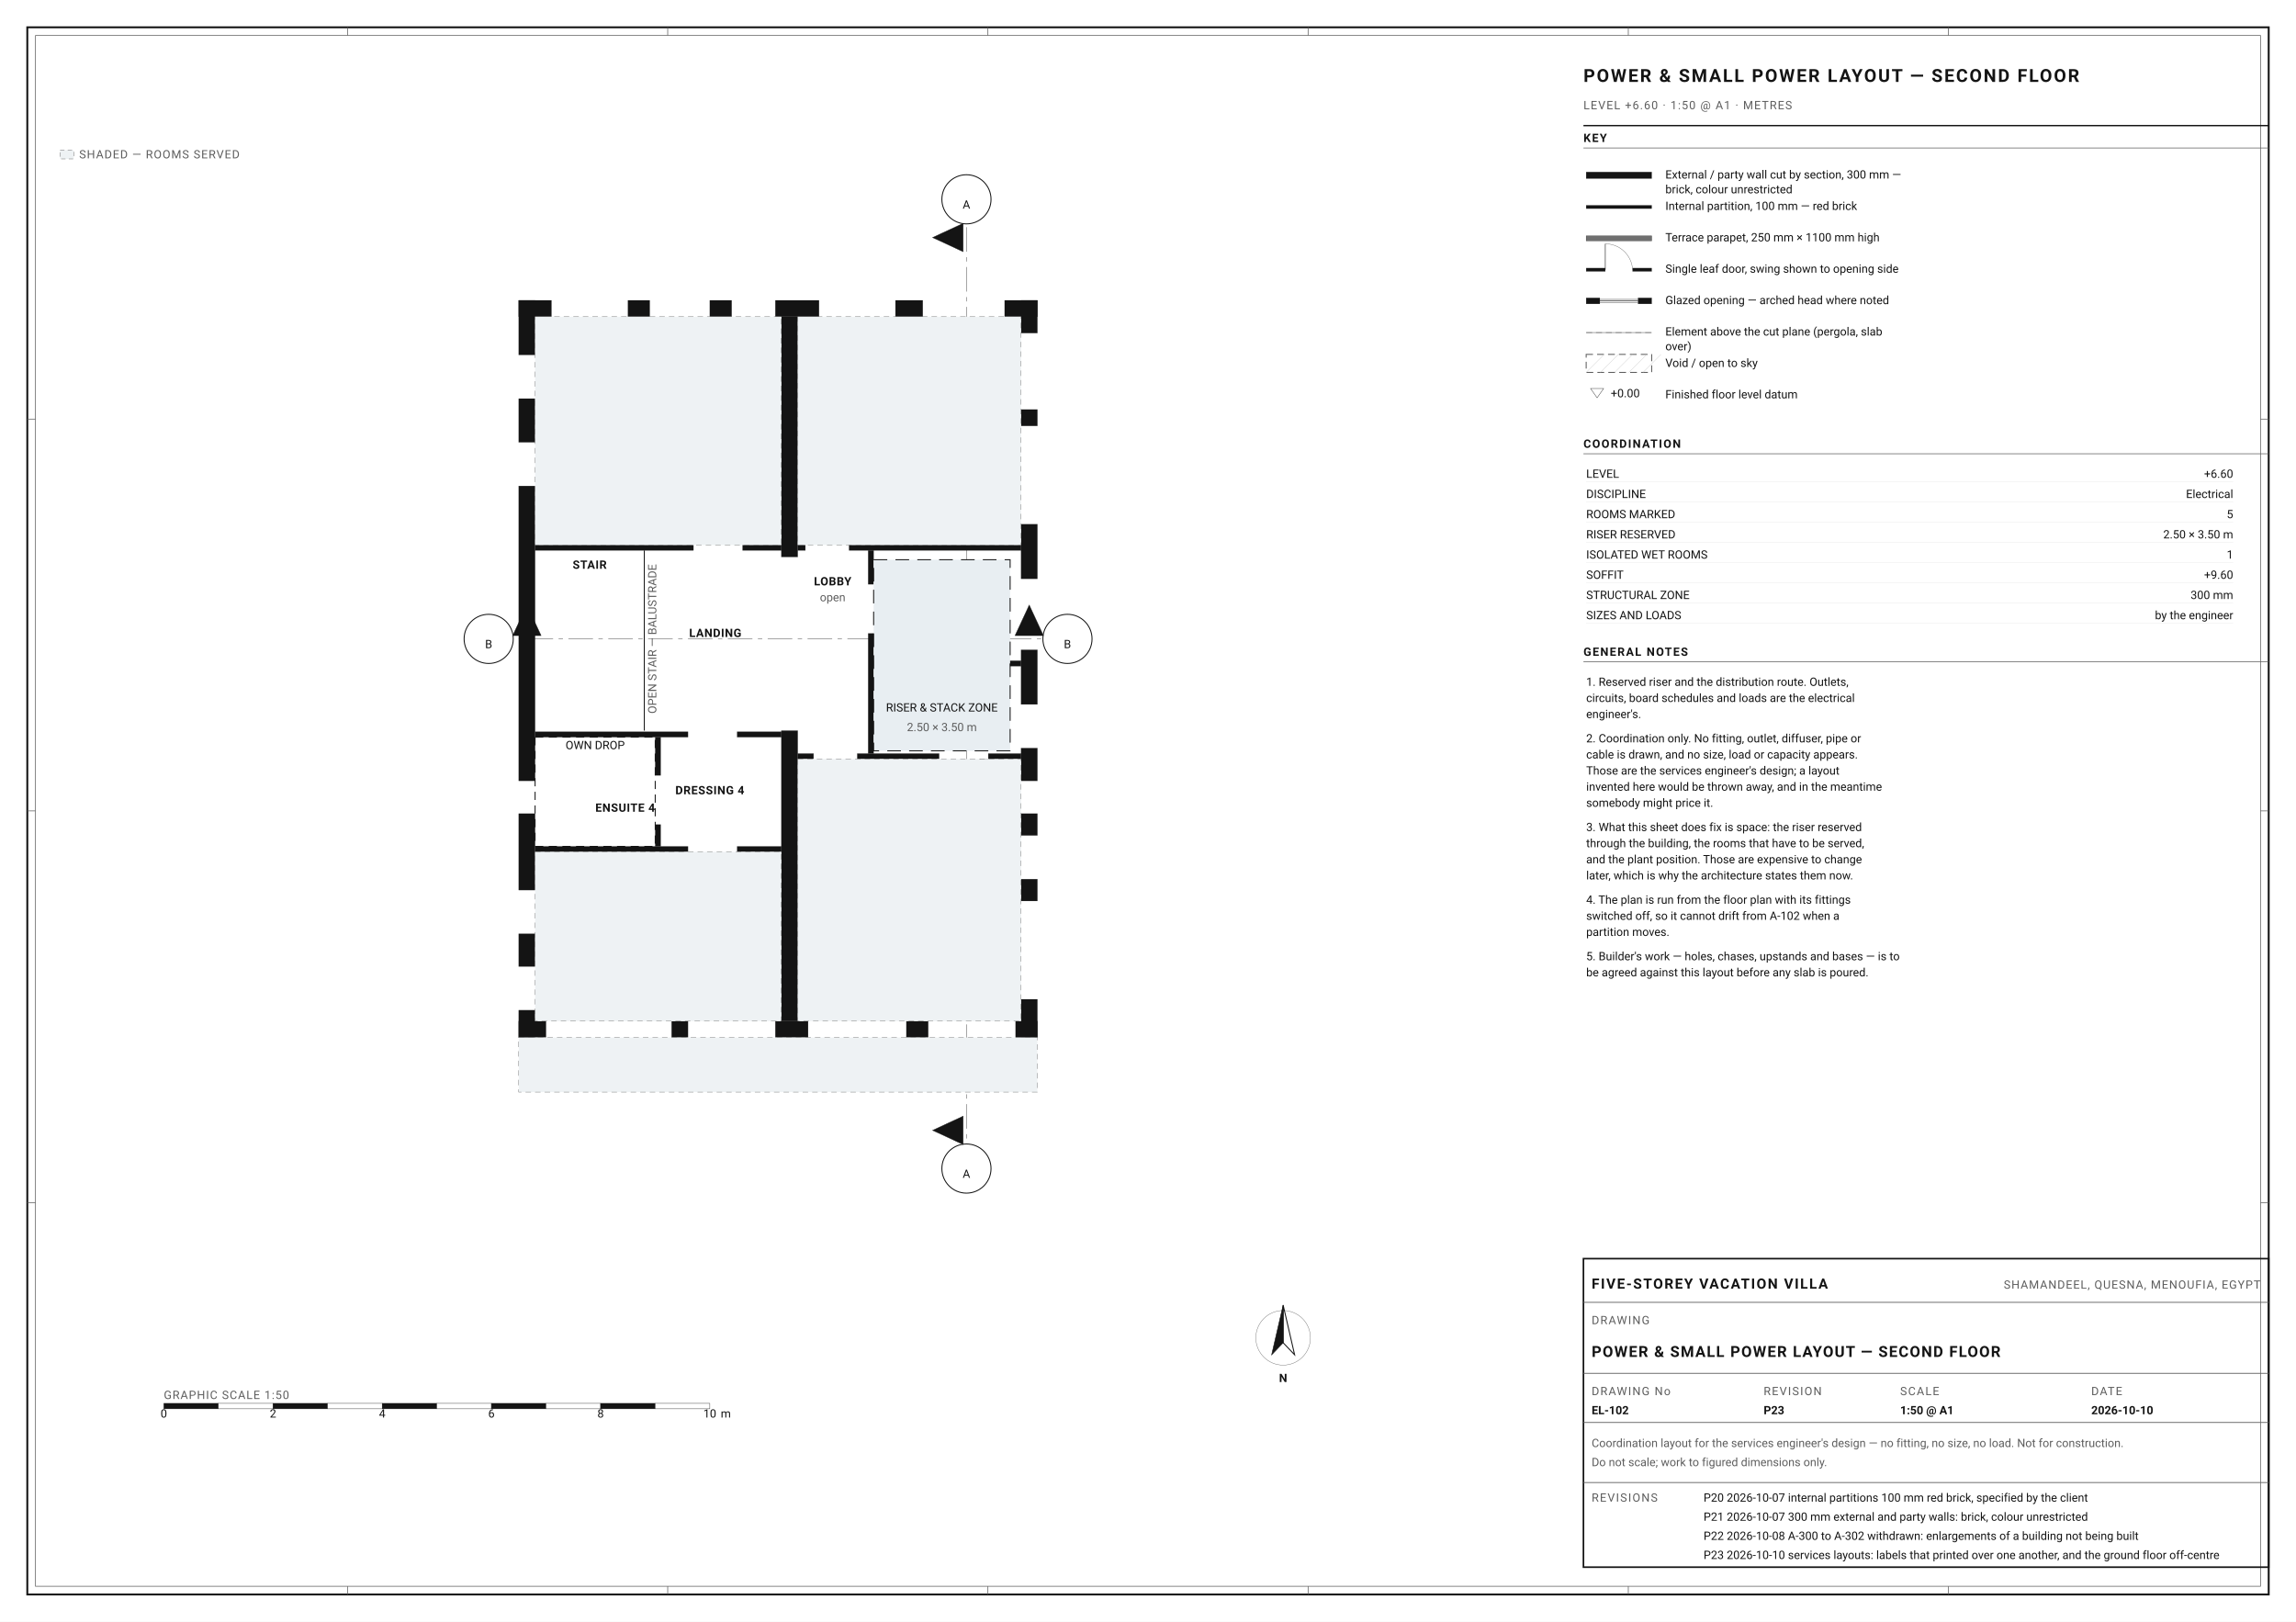
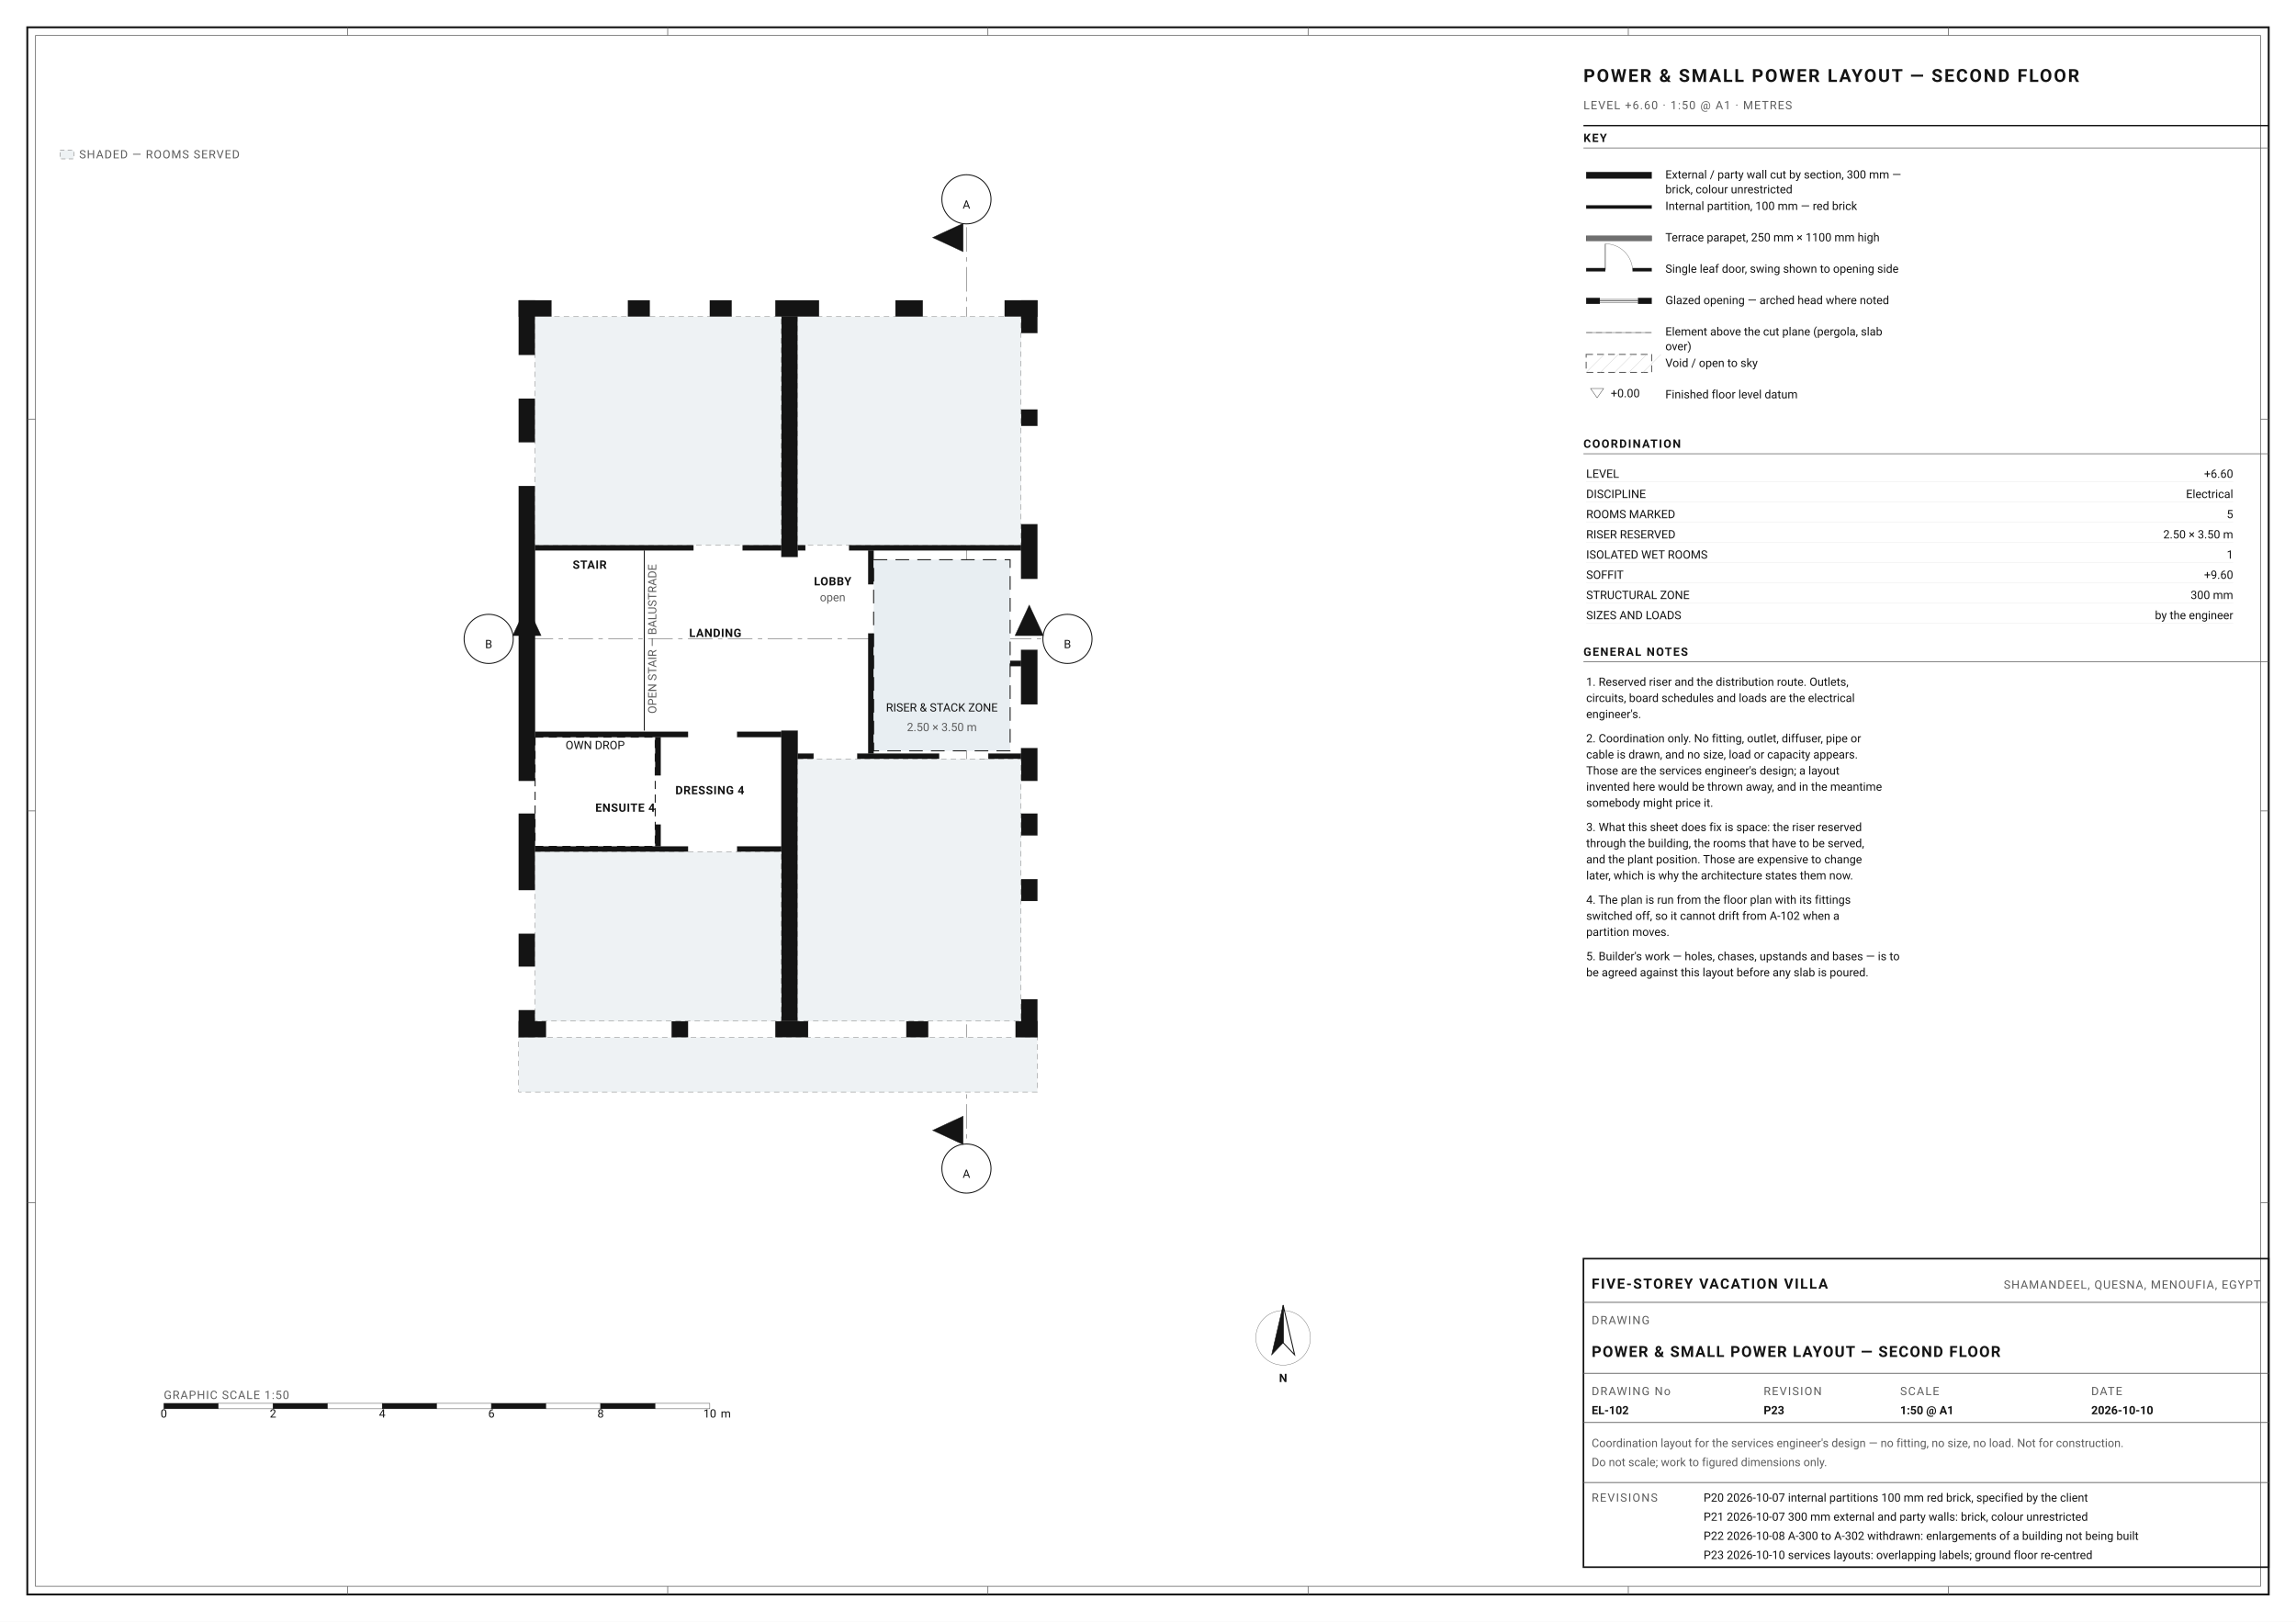
<svg xmlns="http://www.w3.org/2000/svg" width="841.0mm" height="594.0mm" viewBox="0 0 841.0 594.0">
  <rect width="841.0" height="594.0" fill="#ffffff" />
  <rect x="10.000" y="10.000" width="821.000" height="574.000" fill="none" stroke="#141414" stroke-width="0.7" />
  <rect x="13.000" y="13.000" width="815.000" height="568.000" fill="none" stroke="#5d5d5d" stroke-width="0.25" />
  <line x1="127.286" y1="10.000" x2="127.286" y2="13.000" stroke="#5d5d5d" stroke-width="0.25" stroke-linecap="butt" />
  <line x1="127.286" y1="581.000" x2="127.286" y2="584.000" stroke="#5d5d5d" stroke-width="0.25" stroke-linecap="butt" />
  <line x1="244.571" y1="10.000" x2="244.571" y2="13.000" stroke="#5d5d5d" stroke-width="0.25" stroke-linecap="butt" />
  <line x1="244.571" y1="581.000" x2="244.571" y2="584.000" stroke="#5d5d5d" stroke-width="0.25" stroke-linecap="butt" />
  <line x1="361.857" y1="10.000" x2="361.857" y2="13.000" stroke="#5d5d5d" stroke-width="0.25" stroke-linecap="butt" />
  <line x1="361.857" y1="581.000" x2="361.857" y2="584.000" stroke="#5d5d5d" stroke-width="0.25" stroke-linecap="butt" />
  <line x1="479.143" y1="10.000" x2="479.143" y2="13.000" stroke="#5d5d5d" stroke-width="0.25" stroke-linecap="butt" />
  <line x1="479.143" y1="581.000" x2="479.143" y2="584.000" stroke="#5d5d5d" stroke-width="0.25" stroke-linecap="butt" />
  <line x1="596.429" y1="10.000" x2="596.429" y2="13.000" stroke="#5d5d5d" stroke-width="0.25" stroke-linecap="butt" />
  <line x1="596.429" y1="581.000" x2="596.429" y2="584.000" stroke="#5d5d5d" stroke-width="0.25" stroke-linecap="butt" />
  <line x1="713.714" y1="10.000" x2="713.714" y2="13.000" stroke="#5d5d5d" stroke-width="0.25" stroke-linecap="butt" />
  <line x1="713.714" y1="581.000" x2="713.714" y2="584.000" stroke="#5d5d5d" stroke-width="0.25" stroke-linecap="butt" />
  <line x1="10.000" y1="153.500" x2="13.000" y2="153.500" stroke="#5d5d5d" stroke-width="0.25" stroke-linecap="butt" />
  <line x1="828.000" y1="153.500" x2="831.000" y2="153.500" stroke="#5d5d5d" stroke-width="0.25" stroke-linecap="butt" />
  <line x1="10.000" y1="297.000" x2="13.000" y2="297.000" stroke="#5d5d5d" stroke-width="0.25" stroke-linecap="butt" />
  <line x1="828.000" y1="297.000" x2="831.000" y2="297.000" stroke="#5d5d5d" stroke-width="0.25" stroke-linecap="butt" />
  <line x1="10.000" y1="440.500" x2="13.000" y2="440.500" stroke="#5d5d5d" stroke-width="0.25" stroke-linecap="butt" />
  <line x1="828.000" y1="440.500" x2="831.000" y2="440.500" stroke="#5d5d5d" stroke-width="0.25" stroke-linecap="butt" />
  <rect x="190.000" y="374.000" width="10.000" height="6.000" fill="#141414" stroke="#141414" stroke-width="0.05" />
  <rect x="246.000" y="374.000" width="6.000" height="6.000" fill="#141414" stroke="#141414" stroke-width="0.05" />
  <rect x="284.000" y="374.000" width="12.000" height="6.000" fill="#141414" stroke="#141414" stroke-width="0.05" />
  <rect x="332.000" y="374.000" width="8.000" height="6.000" fill="#141414" stroke="#141414" stroke-width="0.05" />
  <rect x="372.000" y="374.000" width="8.000" height="6.000" fill="#141414" stroke="#141414" stroke-width="0.05" />
  <rect x="190.000" y="370.000" width="6.000" height="10.000" fill="#141414" stroke="#141414" stroke-width="0.05" />
  <rect x="190.000" y="342.000" width="6.000" height="12.000" fill="#141414" stroke="#141414" stroke-width="0.05" />
  <rect x="190.000" y="298.000" width="6.000" height="28.000" fill="#141414" stroke="#141414" stroke-width="0.05" />
  <rect x="190.000" y="178.000" width="6.000" height="108.000" fill="#141414" stroke="#141414" stroke-width="0.05" />
  <rect x="190.000" y="146.000" width="6.000" height="16.000" fill="#141414" stroke="#141414" stroke-width="0.05" />
  <rect x="190.000" y="110.000" width="6.000" height="20.000" fill="#141414" stroke="#141414" stroke-width="0.05" />
  <rect x="190.000" y="110.000" width="12.000" height="6.000" fill="#141414" stroke="#141414" stroke-width="0.05" />
  <rect x="230.000" y="110.000" width="8.000" height="6.000" fill="#141414" stroke="#141414" stroke-width="0.05" />
  <rect x="260.000" y="110.000" width="8.000" height="6.000" fill="#141414" stroke="#141414" stroke-width="0.05" />
  <rect x="284.000" y="110.000" width="16.000" height="6.000" fill="#141414" stroke="#141414" stroke-width="0.05" />
  <rect x="328.000" y="110.000" width="10.000" height="6.000" fill="#141414" stroke="#141414" stroke-width="0.05" />
  <rect x="368.000" y="110.000" width="12.000" height="6.000" fill="#141414" stroke="#141414" stroke-width="0.05" />
  <rect x="374.000" y="366.000" width="6.000" height="14.000" fill="#141414" stroke="#141414" stroke-width="0.05" />
  <rect x="374.000" y="322.000" width="6.000" height="8.000" fill="#141414" stroke="#141414" stroke-width="0.05" />
  <rect x="374.000" y="298.000" width="6.000" height="8.000" fill="#141414" stroke="#141414" stroke-width="0.05" />
  <rect x="374.000" y="274.000" width="6.000" height="12.000" fill="#141414" stroke="#141414" stroke-width="0.05" />
  <rect x="374.000" y="238.000" width="6.000" height="20.000" fill="#141414" stroke="#141414" stroke-width="0.05" />
  <rect x="374.000" y="192.000" width="6.000" height="20.000" fill="#141414" stroke="#141414" stroke-width="0.05" />
  <rect x="374.000" y="150.000" width="6.000" height="6.000" fill="#141414" stroke="#141414" stroke-width="0.05" />
  <rect x="374.000" y="110.000" width="6.000" height="12.000" fill="#141414" stroke="#141414" stroke-width="0.05" />
  <rect x="286.200" y="267.600" width="6.000" height="106.400" fill="#141414" stroke="#141414" stroke-width="0.05" />
  <rect x="286.200" y="116.000" width="6.000" height="88.000" fill="#141414" stroke="#141414" stroke-width="0.05" />
  <rect x="196.000" y="310.000" width="56.000" height="2.000" fill="#141414" stroke="#141414" stroke-width="0.05" />
  <rect x="270.000" y="310.000" width="16.200" height="2.000" fill="#141414" stroke="#141414" stroke-width="0.05" />
  <rect x="240.000" y="302.000" width="2.000" height="8.000" fill="#141414" stroke="#141414" stroke-width="0.05" />
  <rect x="240.000" y="270.000" width="2.000" height="14.000" fill="#141414" stroke="#141414" stroke-width="0.05" />
  <rect x="196.000" y="268.000" width="56.000" height="2.000" fill="#141414" stroke="#141414" stroke-width="0.05" />
  <rect x="270.000" y="268.000" width="16.200" height="2.000" fill="#141414" stroke="#141414" stroke-width="0.05" />
  <rect x="292.200" y="276.000" width="5.800" height="2.000" fill="#141414" stroke="#141414" stroke-width="0.05" />
  <rect x="314.000" y="276.000" width="30.000" height="2.000" fill="#141414" stroke="#141414" stroke-width="0.05" />
  <rect x="362.000" y="276.000" width="12.000" height="2.000" fill="#141414" stroke="#141414" stroke-width="0.05" />
  <rect x="318.000" y="232.000" width="2.000" height="44.000" fill="#141414" stroke="#141414" stroke-width="0.05" />
  <rect x="318.000" y="201.600" width="2.000" height="12.400" fill="#141414" stroke="#141414" stroke-width="0.05" />
  <rect x="320.000" y="242.000" width="54.000" height="2.000" fill="#141414" stroke="#141414" stroke-width="0.05" />
  <rect x="292.200" y="199.600" width="2.800" height="2.000" fill="#141414" stroke="#141414" stroke-width="0.05" />
  <rect x="311.000" y="199.600" width="63.000" height="2.000" fill="#141414" stroke="#141414" stroke-width="0.05" />
  <rect x="196.000" y="199.600" width="58.000" height="2.000" fill="#141414" stroke="#141414" stroke-width="0.05" />
  <rect x="272.000" y="199.600" width="14.200" height="2.000" fill="#141414" stroke="#141414" stroke-width="0.05" />
  <line x1="236.000" y1="267.600" x2="236.000" y2="201.600" stroke="#141414" stroke-width="0.35" stroke-linecap="butt" />
  <text x="240.400" y="234.000" font-family="ui-sans-serif,-apple-system,'Segoe UI',Roboto,'Helvetica Neue',Arial,sans-serif" font-size="4.233" fill="#5d5d5d" text-anchor="middle" font-weight="400" letter-spacing="0.0" style="" transform="rotate(-90 240.400 234.000)">OPEN STAIR — BALUSTRADE</text>
  <rect x="197.000" y="312.000" width="8.000" height="9.000" fill="none" stroke="#5d5d5d" stroke-width="0.2" />
  <rect x="243.000" y="312.000" width="8.000" height="9.000" fill="none" stroke="#5d5d5d" stroke-width="0.2" />
  <rect x="315.000" y="278.000" width="7.000" height="9.000" fill="none" stroke="#5d5d5d" stroke-width="0.2" />
  <rect x="359.000" y="278.000" width="9.000" height="9.000" fill="none" stroke="#5d5d5d" stroke-width="0.2" />
  <rect x="197.000" y="187.800" width="9.000" height="9.000" fill="none" stroke="#5d5d5d" stroke-width="0.2" />
  <rect x="242.000" y="187.800" width="9.000" height="9.000" fill="none" stroke="#5d5d5d" stroke-width="0.2" />
  <rect x="312.000" y="187.800" width="9.000" height="9.000" fill="none" stroke="#5d5d5d" stroke-width="0.2" />
  <rect x="359.000" y="187.800" width="9.000" height="9.000" fill="none" stroke="#5d5d5d" stroke-width="0.2" />
  <text x="258.000" y="339.470" font-family="ui-sans-serif,-apple-system,'Segoe UI',Roboto,'Helvetica Neue',Arial,sans-serif" font-size="4.233" fill="#141414" text-anchor="middle" font-weight="700" letter-spacing="0.18" style="">BEDROOM 4</text>
  <text x="258.000" y="345.312" font-family="ui-sans-serif,-apple-system,'Segoe UI',Roboto,'Helvetica Neue',Arial,sans-serif" font-size="4.233" fill="#5d5d5d" text-anchor="middle" font-weight="400" letter-spacing="0.0" style="">14.0 m²</text>
  <text x="258.000" y="351.154" font-family="ui-sans-serif,-apple-system,'Segoe UI',Roboto,'Helvetica Neue',Arial,sans-serif" font-size="4.233" fill="#5d5d5d" text-anchor="middle" font-weight="400" letter-spacing="0.0" style="">suite</text>
  <text x="229.000" y="297.312" font-family="ui-sans-serif,-apple-system,'Segoe UI',Roboto,'Helvetica Neue',Arial,sans-serif" font-size="4.233" fill="#141414" text-anchor="middle" font-weight="700" letter-spacing="0.18" style="">ENSUITE 4</text>
  <text x="260.000" y="290.912" font-family="ui-sans-serif,-apple-system,'Segoe UI',Roboto,'Helvetica Neue',Arial,sans-serif" font-size="4.233" fill="#141414" text-anchor="middle" font-weight="700" letter-spacing="0.18" style="">DRESSING 4</text>
  <text x="339.000" y="358.470" font-family="ui-sans-serif,-apple-system,'Segoe UI',Roboto,'Helvetica Neue',Arial,sans-serif" font-size="4.233" fill="#141414" text-anchor="middle" font-weight="700" letter-spacing="0.18" style="">BEDROOM 5</text>
  <text x="339.000" y="364.312" font-family="ui-sans-serif,-apple-system,'Segoe UI',Roboto,'Helvetica Neue',Arial,sans-serif" font-size="4.233" fill="#5d5d5d" text-anchor="middle" font-weight="400" letter-spacing="0.0" style="">19.6 m²</text>
  <text x="339.000" y="370.154" font-family="ui-sans-serif,-apple-system,'Segoe UI',Roboto,'Helvetica Neue',Arial,sans-serif" font-size="4.233" fill="#5d5d5d" text-anchor="middle" font-weight="400" letter-spacing="0.0" style="">suite</text>
  <text x="336.000" y="268.312" font-family="ui-sans-serif,-apple-system,'Segoe UI',Roboto,'Helvetica Neue',Arial,sans-serif" font-size="4.233" fill="#141414" text-anchor="middle" font-weight="700" letter-spacing="0.18" style="">ENSUITE 5</text>
  <text x="305.000" y="214.391" font-family="ui-sans-serif,-apple-system,'Segoe UI',Roboto,'Helvetica Neue',Arial,sans-serif" font-size="4.233" fill="#141414" text-anchor="middle" font-weight="700" letter-spacing="0.18" style="">LOBBY</text>
  <text x="305.000" y="220.233" font-family="ui-sans-serif,-apple-system,'Segoe UI',Roboto,'Helvetica Neue',Arial,sans-serif" font-size="4.233" fill="#5d5d5d" text-anchor="middle" font-weight="400" letter-spacing="0.0" style="">open</text>
  <text x="216.000" y="208.312" font-family="ui-sans-serif,-apple-system,'Segoe UI',Roboto,'Helvetica Neue',Arial,sans-serif" font-size="4.233" fill="#141414" text-anchor="middle" font-weight="700" letter-spacing="0.18" style="">STAIR</text>
  <text x="262.000" y="233.312" font-family="ui-sans-serif,-apple-system,'Segoe UI',Roboto,'Helvetica Neue',Arial,sans-serif" font-size="4.233" fill="#141414" text-anchor="middle" font-weight="700" letter-spacing="0.18" style="">LANDING</text>
  <text x="341.000" y="237.312" font-family="ui-sans-serif,-apple-system,'Segoe UI',Roboto,'Helvetica Neue',Arial,sans-serif" font-size="4.233" fill="#141414" text-anchor="middle" font-weight="700" letter-spacing="0.18" style="">SHARED BATH</text>
  <text x="246.000" y="124.391" font-family="ui-sans-serif,-apple-system,'Segoe UI',Roboto,'Helvetica Neue',Arial,sans-serif" font-size="4.233" fill="#141414" text-anchor="middle" font-weight="700" letter-spacing="0.18" style="">BEDROOM 6</text>
  <text x="246.000" y="130.233" font-family="ui-sans-serif,-apple-system,'Segoe UI',Roboto,'Helvetica Neue',Arial,sans-serif" font-size="4.233" fill="#5d5d5d" text-anchor="middle" font-weight="400" letter-spacing="0.0" style="">18.8 m²</text>
  <text x="336.000" y="122.391" font-family="ui-sans-serif,-apple-system,'Segoe UI',Roboto,'Helvetica Neue',Arial,sans-serif" font-size="4.233" fill="#141414" text-anchor="middle" font-weight="700" letter-spacing="0.18" style="">BEDROOM 7</text>
  <text x="336.000" y="128.233" font-family="ui-sans-serif,-apple-system,'Segoe UI',Roboto,'Helvetica Neue',Arial,sans-serif" font-size="4.233" fill="#5d5d5d" text-anchor="middle" font-weight="400" letter-spacing="0.0" style="">17.0 m²</text>
  <line x1="354.000" y1="428.000" x2="354.000" y2="73.000" stroke="#141414" stroke-width="0.13" stroke-linecap="butt" stroke-dasharray="9 2 1.6 2" />
  <circle cx="354.000" cy="428.000" r="9.000" fill="#ffffff" stroke="#141414" stroke-width="0.35" />
  <text x="354.000" y="431.400" font-family="ui-sans-serif,-apple-system,'Segoe UI',Roboto,'Helvetica Neue',Arial,sans-serif" font-size="4.233" fill="#141414" text-anchor="middle" font-weight="400" letter-spacing="0.0" style="">A</text>
  <circle cx="354.000" cy="73.000" r="9.000" fill="#ffffff" stroke="#141414" stroke-width="0.35" />
  <text x="354.000" y="76.400" font-family="ui-sans-serif,-apple-system,'Segoe UI',Roboto,'Helvetica Neue',Arial,sans-serif" font-size="4.233" fill="#141414" text-anchor="middle" font-weight="400" letter-spacing="0.0" style="">A</text>
  <polygon points="341.600,414.000 352.800,408.800 352.800,419.200" fill="#141414" stroke="#141414" stroke-width="0.13" />
  <polygon points="341.600,87.000 352.800,81.800 352.800,92.200" fill="#141414" stroke="#141414" stroke-width="0.13" />
  <line x1="179.000" y1="234.000" x2="391.000" y2="234.000" stroke="#141414" stroke-width="0.13" stroke-linecap="butt" stroke-dasharray="9 2 1.6 2" />
  <circle cx="179.000" cy="234.000" r="9.000" fill="#ffffff" stroke="#141414" stroke-width="0.35" />
  <text x="179.000" y="237.400" font-family="ui-sans-serif,-apple-system,'Segoe UI',Roboto,'Helvetica Neue',Arial,sans-serif" font-size="4.233" fill="#141414" text-anchor="middle" font-weight="400" letter-spacing="0.0" style="">B</text>
  <circle cx="391.000" cy="234.000" r="9.000" fill="#ffffff" stroke="#141414" stroke-width="0.35" />
  <text x="391.000" y="237.400" font-family="ui-sans-serif,-apple-system,'Segoe UI',Roboto,'Helvetica Neue',Arial,sans-serif" font-size="4.233" fill="#141414" text-anchor="middle" font-weight="400" letter-spacing="0.0" style="">B</text>
  <polygon points="193.000,221.600 198.200,232.800 187.800,232.800" fill="#141414" stroke="#141414" stroke-width="0.13" />
  <polygon points="377.000,221.600 382.200,232.800 371.800,232.800" fill="#141414" stroke="#141414" stroke-width="0.13" />
  <rect x="190.000" y="380.000" width="190.000" height="20.000" fill="#eef2f4" stroke="#5d5d5d" stroke-width="0.13" stroke-dasharray="2 1.5" />
  <rect x="196.000" y="312.000" width="90.200" height="62.000" fill="#eef2f4" stroke="#5d5d5d" stroke-width="0.13" stroke-dasharray="2 1.5" />
  <rect x="292.200" y="278.000" width="81.800" height="96.000" fill="#eef2f4" stroke="#5d5d5d" stroke-width="0.13" stroke-dasharray="2 1.5" />
  <rect x="196.000" y="116.000" width="90.200" height="83.600" fill="#eef2f4" stroke="#5d5d5d" stroke-width="0.13" stroke-dasharray="2 1.5" />
  <rect x="292.200" y="116.000" width="81.800" height="83.600" fill="#eef2f4" stroke="#5d5d5d" stroke-width="0.13" stroke-dasharray="2 1.5" />
  <rect x="22.000" y="55.000" width="5.000" height="3.200" fill="#eef2f4" stroke="#5d5d5d" stroke-width="0.15" stroke-dasharray="1.6 1.2" />
  <text x="29.000" y="58.000" font-family="ui-sans-serif,-apple-system,'Segoe UI',Roboto,'Helvetica Neue',Arial,sans-serif" font-size="4.233" fill="#5d5d5d" text-anchor="start" font-weight="400" letter-spacing="0.3" style="">SHADED — ROOMS SERVED</text>
  <rect x="320.000" y="205.000" width="50.000" height="70.000" fill="#e8eef2" stroke="#141414" stroke-width="0.35" stroke-dasharray="5 3" />
  <text x="345.000" y="260.600" font-family="ui-sans-serif,-apple-system,'Segoe UI',Roboto,'Helvetica Neue',Arial,sans-serif" font-size="4.233" fill="#141414" text-anchor="middle" font-weight="400" letter-spacing="0.0" style="">RISER &amp; STACK ZONE</text>
  <text x="345.000" y="267.800" font-family="ui-sans-serif,-apple-system,'Segoe UI',Roboto,'Helvetica Neue',Arial,sans-serif" font-size="4.233" fill="#5d5d5d" text-anchor="middle" font-weight="400" letter-spacing="0.0" style="">2.50 × 3.50 m</text>
  <rect x="196.000" y="270.000" width="44.000" height="40.000" fill="none" stroke="#141414" stroke-width="0.35" stroke-dasharray="3 2" />
  <text x="218.000" y="274.400" font-family="ui-sans-serif,-apple-system,'Segoe UI',Roboto,'Helvetica Neue',Arial,sans-serif" font-size="4.233" fill="#141414" text-anchor="middle" font-weight="400" letter-spacing="0.0" style="">OWN DROP</text>
  <text x="580.000" y="30.000" font-family="ui-sans-serif,-apple-system,'Segoe UI',Roboto,'Helvetica Neue',Arial,sans-serif" font-size="6.6" fill="#141414" text-anchor="start" font-weight="700" letter-spacing="0.6" style="">POWER &amp; SMALL POWER LAYOUT — SECOND FLOOR</text>
  <text x="580.000" y="40.000" font-family="ui-sans-serif,-apple-system,'Segoe UI',Roboto,'Helvetica Neue',Arial,sans-serif" font-size="4.233" fill="#5d5d5d" text-anchor="start" font-weight="400" letter-spacing="0.35" style="">LEVEL +6.60   ·   1:50 @ A1   ·   METRES</text>
  <line x1="580.000" y1="46.000" x2="831.000" y2="46.000" stroke="#141414" stroke-width="0.5" stroke-linecap="butt" />
  <text x="580.000" y="52.000" font-family="ui-sans-serif,-apple-system,'Segoe UI',Roboto,'Helvetica Neue',Arial,sans-serif" font-size="4.233" fill="#141414" text-anchor="start" font-weight="700" letter-spacing="0.45" style="">KEY</text>
  <line x1="580.000" y1="54.200" x2="831.000" y2="54.200" stroke="#5d5d5d" stroke-width="0.25" stroke-linecap="butt" />
  <rect x="581.000" y="63.000" width="24.000" height="2.400" fill="#141414" stroke="#141414" stroke-width="0.05" />
  <text x="610.000" y="65.400" font-family="ui-sans-serif,-apple-system,'Segoe UI',Roboto,'Helvetica Neue',Arial,sans-serif" font-size="4.233" fill="#141414" text-anchor="start" font-weight="400" letter-spacing="0.0" style="">External / party wall cut by section, 300 mm —</text>
  <text x="610.000" y="70.800" font-family="ui-sans-serif,-apple-system,'Segoe UI',Roboto,'Helvetica Neue',Arial,sans-serif" font-size="4.233" fill="#141414" text-anchor="start" font-weight="400" letter-spacing="0.0" style="">brick, colour unrestricted</text>
  <rect x="581.000" y="75.200" width="24.000" height="1.200" fill="#141414" stroke="#141414" stroke-width="0.05" />
  <text x="610.000" y="76.900" font-family="ui-sans-serif,-apple-system,'Segoe UI',Roboto,'Helvetica Neue',Arial,sans-serif" font-size="4.233" fill="#141414" text-anchor="start" font-weight="400" letter-spacing="0.0" style="">Internal partition, 100 mm — red brick</text>
  <rect x="581.000" y="86.400" width="24.000" height="1.800" fill="#6f6f6f" stroke="#141414" stroke-width="0.1" />
  <text x="610.000" y="88.400" font-family="ui-sans-serif,-apple-system,'Segoe UI',Roboto,'Helvetica Neue',Arial,sans-serif" font-size="4.233" fill="#141414" text-anchor="start" font-weight="400" letter-spacing="0.0" style="">Terrace parapet, 250 mm × 1100 mm high</text>
  <rect x="581.000" y="98.200" width="7.000" height="1.200" fill="#141414" stroke="#141414" stroke-width="0.05" />
  <rect x="598.000" y="98.200" width="7.000" height="1.200" fill="#141414" stroke="#141414" stroke-width="0.05" />
  <line x1="588.000" y1="98.800" x2="588.000" y2="89.300" stroke="#141414" stroke-width="0.2" stroke-linecap="butt" />
  <path d="M 588.0 89.3 A 10 10 0 0 1 598.0 98.8" fill="none" stroke="#5d5d5d" stroke-width="0.13" />
  <text x="610.000" y="99.900" font-family="ui-sans-serif,-apple-system,'Segoe UI',Roboto,'Helvetica Neue',Arial,sans-serif" font-size="4.233" fill="#141414" text-anchor="start" font-weight="400" letter-spacing="0.0" style="">Single leaf door, swing shown to opening side</text>
  <rect x="581.000" y="109.100" width="5.000" height="2.200" fill="#141414" stroke="#141414" stroke-width="0.05" />
  <rect x="600.000" y="109.100" width="5.000" height="2.200" fill="#141414" stroke="#141414" stroke-width="0.05" />
  <line x1="586.000" y1="109.650" x2="600.000" y2="109.650" stroke="#5d5d5d" stroke-width="0.2" stroke-linecap="butt" />
  <line x1="586.000" y1="110.200" x2="600.000" y2="110.200" stroke="#141414" stroke-width="0.2" stroke-linecap="butt" />
  <line x1="586.000" y1="110.750" x2="600.000" y2="110.750" stroke="#5d5d5d" stroke-width="0.2" stroke-linecap="butt" />
  <text x="610.000" y="111.400" font-family="ui-sans-serif,-apple-system,'Segoe UI',Roboto,'Helvetica Neue',Arial,sans-serif" font-size="4.233" fill="#141414" text-anchor="start" font-weight="400" letter-spacing="0.0" style="">Glazed opening — arched head where noted</text>
  <line x1="581.000" y1="121.800" x2="605.000" y2="121.800" stroke="#5d5d5d" stroke-width="0.18" stroke-linecap="butt" />
  <line x1="581.0" y1="121.8" x2="605.0" y2="121.8" stroke="#5d5d5d" stroke-width="0.18" stroke-dasharray="2.2 1.4" />
  <text x="610.000" y="122.900" font-family="ui-sans-serif,-apple-system,'Segoe UI',Roboto,'Helvetica Neue',Arial,sans-serif" font-size="4.233" fill="#141414" text-anchor="start" font-weight="400" letter-spacing="0.0" style="">Element above the cut plane (pergola, slab</text>
  <text x="610.000" y="128.300" font-family="ui-sans-serif,-apple-system,'Segoe UI',Roboto,'Helvetica Neue',Arial,sans-serif" font-size="4.233" fill="#141414" text-anchor="start" font-weight="400" letter-spacing="0.0" style="">over)</text>
  <rect x="581.000" y="129.800" width="24.000" height="6.600" fill="none" stroke="#5d5d5d" stroke-width="0.35" stroke-dasharray="2.5 1.5" />
  <line x1="581.000" y1="136.400" x2="587.600" y2="129.800" stroke="#c9c9c9" stroke-width="0.13" stroke-linecap="butt" />
  <line x1="586.200" y1="136.400" x2="592.800" y2="129.800" stroke="#c9c9c9" stroke-width="0.13" stroke-linecap="butt" />
  <line x1="591.400" y1="136.400" x2="598.000" y2="129.800" stroke="#c9c9c9" stroke-width="0.13" stroke-linecap="butt" />
  <line x1="596.600" y1="136.400" x2="603.200" y2="129.800" stroke="#c9c9c9" stroke-width="0.13" stroke-linecap="butt" />
  <line x1="601.800" y1="136.400" x2="608.400" y2="129.800" stroke="#c9c9c9" stroke-width="0.13" stroke-linecap="butt" />
  <text x="610.000" y="134.400" font-family="ui-sans-serif,-apple-system,'Segoe UI',Roboto,'Helvetica Neue',Arial,sans-serif" font-size="4.233" fill="#141414" text-anchor="start" font-weight="400" letter-spacing="0.0" style="">Void / open to sky</text>
  <polygon points="585.0,145.7 582.6,142.3 587.4,142.3" fill="none" stroke="#141414" stroke-width="0.13" />
  <text x="590.000" y="145.500" font-family="ui-sans-serif,-apple-system,'Segoe UI',Roboto,'Helvetica Neue',Arial,sans-serif" font-size="4.233" fill="#141414" text-anchor="start" font-weight="400" letter-spacing="0.0" style="">+0.00</text>
  <text x="610.000" y="145.900" font-family="ui-sans-serif,-apple-system,'Segoe UI',Roboto,'Helvetica Neue',Arial,sans-serif" font-size="4.233" fill="#141414" text-anchor="start" font-weight="400" letter-spacing="0.0" style="">Finished floor level datum</text>
  <text x="580.000" y="164.000" font-family="ui-sans-serif,-apple-system,'Segoe UI',Roboto,'Helvetica Neue',Arial,sans-serif" font-size="4.233" fill="#141414" text-anchor="start" font-weight="700" letter-spacing="0.45" style="">COORDINATION</text>
  <line x1="580.000" y1="166.200" x2="831.000" y2="166.200" stroke="#5d5d5d" stroke-width="0.25" stroke-linecap="butt" />
  <text x="581.000" y="175.000" font-family="ui-sans-serif,-apple-system,'Segoe UI',Roboto,'Helvetica Neue',Arial,sans-serif" font-size="4.233" fill="#141414" text-anchor="start" font-weight="400" letter-spacing="0.0" style="">LEVEL</text>
  <text x="818.000" y="175.000" font-family="ui-sans-serif,-apple-system,'Segoe UI',Roboto,'Helvetica Neue',Arial,sans-serif" font-size="4.233" fill="#141414" text-anchor="end" font-weight="400" letter-spacing="0.0" style="">+6.60</text>
  <line x1="581.000" y1="176.400" x2="818.000" y2="176.400" stroke="#e2e2e2" stroke-width="0.12" stroke-linecap="butt" />
  <text x="581.000" y="182.400" font-family="ui-sans-serif,-apple-system,'Segoe UI',Roboto,'Helvetica Neue',Arial,sans-serif" font-size="4.233" fill="#141414" text-anchor="start" font-weight="400" letter-spacing="0.0" style="">DISCIPLINE</text>
  <text x="818.000" y="182.400" font-family="ui-sans-serif,-apple-system,'Segoe UI',Roboto,'Helvetica Neue',Arial,sans-serif" font-size="4.233" fill="#141414" text-anchor="end" font-weight="400" letter-spacing="0.0" style="">Electrical</text>
  <line x1="581.000" y1="183.800" x2="818.000" y2="183.800" stroke="#e2e2e2" stroke-width="0.12" stroke-linecap="butt" />
  <text x="581.000" y="189.800" font-family="ui-sans-serif,-apple-system,'Segoe UI',Roboto,'Helvetica Neue',Arial,sans-serif" font-size="4.233" fill="#141414" text-anchor="start" font-weight="400" letter-spacing="0.0" style="">ROOMS MARKED</text>
  <text x="818.000" y="189.800" font-family="ui-sans-serif,-apple-system,'Segoe UI',Roboto,'Helvetica Neue',Arial,sans-serif" font-size="4.233" fill="#141414" text-anchor="end" font-weight="400" letter-spacing="0.0" style="">5</text>
  <line x1="581.000" y1="191.200" x2="818.000" y2="191.200" stroke="#e2e2e2" stroke-width="0.12" stroke-linecap="butt" />
  <text x="581.000" y="197.200" font-family="ui-sans-serif,-apple-system,'Segoe UI',Roboto,'Helvetica Neue',Arial,sans-serif" font-size="4.233" fill="#141414" text-anchor="start" font-weight="400" letter-spacing="0.0" style="">RISER RESERVED</text>
  <text x="818.000" y="197.200" font-family="ui-sans-serif,-apple-system,'Segoe UI',Roboto,'Helvetica Neue',Arial,sans-serif" font-size="4.233" fill="#141414" text-anchor="end" font-weight="400" letter-spacing="0.0" style="">2.50 × 3.50 m</text>
  <line x1="581.000" y1="198.600" x2="818.000" y2="198.600" stroke="#e2e2e2" stroke-width="0.12" stroke-linecap="butt" />
  <text x="581.000" y="204.600" font-family="ui-sans-serif,-apple-system,'Segoe UI',Roboto,'Helvetica Neue',Arial,sans-serif" font-size="4.233" fill="#141414" text-anchor="start" font-weight="400" letter-spacing="0.0" style="">ISOLATED WET ROOMS</text>
  <text x="818.000" y="204.600" font-family="ui-sans-serif,-apple-system,'Segoe UI',Roboto,'Helvetica Neue',Arial,sans-serif" font-size="4.233" fill="#141414" text-anchor="end" font-weight="400" letter-spacing="0.0" style="">1</text>
  <line x1="581.000" y1="206.000" x2="818.000" y2="206.000" stroke="#e2e2e2" stroke-width="0.12" stroke-linecap="butt" />
  <text x="581.000" y="212.000" font-family="ui-sans-serif,-apple-system,'Segoe UI',Roboto,'Helvetica Neue',Arial,sans-serif" font-size="4.233" fill="#141414" text-anchor="start" font-weight="400" letter-spacing="0.0" style="">SOFFIT</text>
  <text x="818.000" y="212.000" font-family="ui-sans-serif,-apple-system,'Segoe UI',Roboto,'Helvetica Neue',Arial,sans-serif" font-size="4.233" fill="#141414" text-anchor="end" font-weight="400" letter-spacing="0.0" style="">+9.60</text>
  <line x1="581.000" y1="213.400" x2="818.000" y2="213.400" stroke="#e2e2e2" stroke-width="0.12" stroke-linecap="butt" />
  <text x="581.000" y="219.400" font-family="ui-sans-serif,-apple-system,'Segoe UI',Roboto,'Helvetica Neue',Arial,sans-serif" font-size="4.233" fill="#141414" text-anchor="start" font-weight="400" letter-spacing="0.0" style="">STRUCTURAL ZONE</text>
  <text x="818.000" y="219.400" font-family="ui-sans-serif,-apple-system,'Segoe UI',Roboto,'Helvetica Neue',Arial,sans-serif" font-size="4.233" fill="#141414" text-anchor="end" font-weight="400" letter-spacing="0.0" style="">300 mm</text>
  <line x1="581.000" y1="220.800" x2="818.000" y2="220.800" stroke="#e2e2e2" stroke-width="0.12" stroke-linecap="butt" />
  <text x="581.000" y="226.800" font-family="ui-sans-serif,-apple-system,'Segoe UI',Roboto,'Helvetica Neue',Arial,sans-serif" font-size="4.233" fill="#141414" text-anchor="start" font-weight="400" letter-spacing="0.0" style="">SIZES AND LOADS</text>
  <text x="818.000" y="226.800" font-family="ui-sans-serif,-apple-system,'Segoe UI',Roboto,'Helvetica Neue',Arial,sans-serif" font-size="4.233" fill="#141414" text-anchor="end" font-weight="400" letter-spacing="0.0" style="">by the engineer</text>
  <line x1="581.000" y1="228.200" x2="818.000" y2="228.200" stroke="#e2e2e2" stroke-width="0.12" stroke-linecap="butt" />
  <text x="580.000" y="240.200" font-family="ui-sans-serif,-apple-system,'Segoe UI',Roboto,'Helvetica Neue',Arial,sans-serif" font-size="4.233" fill="#141414" text-anchor="start" font-weight="700" letter-spacing="0.45" style="">GENERAL NOTES</text>
  <line x1="580.000" y1="242.400" x2="831.000" y2="242.400" stroke="#5d5d5d" stroke-width="0.25" stroke-linecap="butt" />
  <text x="581.000" y="251.200" font-family="ui-sans-serif,-apple-system,'Segoe UI',Roboto,'Helvetica Neue',Arial,sans-serif" font-size="4.233" fill="#141414" text-anchor="start" font-weight="400" letter-spacing="0.0" style="">1.  Reserved riser and the distribution route. Outlets,</text>
  <text x="581.000" y="257.100" font-family="ui-sans-serif,-apple-system,'Segoe UI',Roboto,'Helvetica Neue',Arial,sans-serif" font-size="4.233" fill="#141414" text-anchor="start" font-weight="400" letter-spacing="0.0" style="">     circuits, board schedules and loads are the electrical</text>
  <text x="581.000" y="263.000" font-family="ui-sans-serif,-apple-system,'Segoe UI',Roboto,'Helvetica Neue',Arial,sans-serif" font-size="4.233" fill="#141414" text-anchor="start" font-weight="400" letter-spacing="0.0" style="">     engineer's.</text>
  <text x="581.000" y="271.900" font-family="ui-sans-serif,-apple-system,'Segoe UI',Roboto,'Helvetica Neue',Arial,sans-serif" font-size="4.233" fill="#141414" text-anchor="start" font-weight="400" letter-spacing="0.0" style="">2.  Coordination only. No fitting, outlet, diffuser, pipe or</text>
  <text x="581.000" y="277.800" font-family="ui-sans-serif,-apple-system,'Segoe UI',Roboto,'Helvetica Neue',Arial,sans-serif" font-size="4.233" fill="#141414" text-anchor="start" font-weight="400" letter-spacing="0.0" style="">     cable is drawn, and no size, load or capacity appears.</text>
  <text x="581.000" y="283.700" font-family="ui-sans-serif,-apple-system,'Segoe UI',Roboto,'Helvetica Neue',Arial,sans-serif" font-size="4.233" fill="#141414" text-anchor="start" font-weight="400" letter-spacing="0.0" style="">     Those are the services engineer's design; a layout</text>
  <text x="581.000" y="289.600" font-family="ui-sans-serif,-apple-system,'Segoe UI',Roboto,'Helvetica Neue',Arial,sans-serif" font-size="4.233" fill="#141414" text-anchor="start" font-weight="400" letter-spacing="0.0" style="">     invented here would be thrown away, and in the meantime</text>
  <text x="581.000" y="295.500" font-family="ui-sans-serif,-apple-system,'Segoe UI',Roboto,'Helvetica Neue',Arial,sans-serif" font-size="4.233" fill="#141414" text-anchor="start" font-weight="400" letter-spacing="0.0" style="">     somebody might price it.</text>
  <text x="581.000" y="304.400" font-family="ui-sans-serif,-apple-system,'Segoe UI',Roboto,'Helvetica Neue',Arial,sans-serif" font-size="4.233" fill="#141414" text-anchor="start" font-weight="400" letter-spacing="0.0" style="">3.  What this sheet does fix is space: the riser reserved</text>
  <text x="581.000" y="310.300" font-family="ui-sans-serif,-apple-system,'Segoe UI',Roboto,'Helvetica Neue',Arial,sans-serif" font-size="4.233" fill="#141414" text-anchor="start" font-weight="400" letter-spacing="0.0" style="">     through the building, the rooms that have to be served,</text>
  <text x="581.000" y="316.200" font-family="ui-sans-serif,-apple-system,'Segoe UI',Roboto,'Helvetica Neue',Arial,sans-serif" font-size="4.233" fill="#141414" text-anchor="start" font-weight="400" letter-spacing="0.0" style="">     and the plant position. Those are expensive to change</text>
  <text x="581.000" y="322.100" font-family="ui-sans-serif,-apple-system,'Segoe UI',Roboto,'Helvetica Neue',Arial,sans-serif" font-size="4.233" fill="#141414" text-anchor="start" font-weight="400" letter-spacing="0.0" style="">     later, which is why the architecture states them now.</text>
  <text x="581.000" y="331.000" font-family="ui-sans-serif,-apple-system,'Segoe UI',Roboto,'Helvetica Neue',Arial,sans-serif" font-size="4.233" fill="#141414" text-anchor="start" font-weight="400" letter-spacing="0.0" style="">4.  The plan is run from the floor plan with its fittings</text>
  <text x="581.000" y="336.900" font-family="ui-sans-serif,-apple-system,'Segoe UI',Roboto,'Helvetica Neue',Arial,sans-serif" font-size="4.233" fill="#141414" text-anchor="start" font-weight="400" letter-spacing="0.0" style="">     switched off, so it cannot drift from A-102 when a</text>
  <text x="581.000" y="342.800" font-family="ui-sans-serif,-apple-system,'Segoe UI',Roboto,'Helvetica Neue',Arial,sans-serif" font-size="4.233" fill="#141414" text-anchor="start" font-weight="400" letter-spacing="0.0" style="">     partition moves.</text>
  <text x="581.000" y="351.700" font-family="ui-sans-serif,-apple-system,'Segoe UI',Roboto,'Helvetica Neue',Arial,sans-serif" font-size="4.233" fill="#141414" text-anchor="start" font-weight="400" letter-spacing="0.0" style="">5.  Builder's work — holes, chases, upstands and bases — is to</text>
  <text x="581.000" y="357.600" font-family="ui-sans-serif,-apple-system,'Segoe UI',Roboto,'Helvetica Neue',Arial,sans-serif" font-size="4.233" fill="#141414" text-anchor="start" font-weight="400" letter-spacing="0.0" style="">     be agreed against this layout before any slab is poured.</text>
  <circle cx="470.0" cy="490.0" r="10.0" fill="none" stroke="#5d5d5d" stroke-width="0.13" />
  <polygon points="470.0,478.0 465.8,496.2 470.0,491.8 " fill="#141414" stroke="#141414" stroke-width="0.2" />
  <polygon points="470.0,478.0 474.2,496.2 470.0,491.8 " fill="none" stroke="#141414" stroke-width="0.35" />
  <text x="470.000" y="506.200" font-family="ui-sans-serif,-apple-system,'Segoe UI',Roboto,'Helvetica Neue',Arial,sans-serif" font-size="4.233" fill="#141414" text-anchor="middle" font-weight="700" letter-spacing="0.0" style="">N</text>
  <rect x="60.000" y="514.000" width="20.000" height="2.000" fill="#141414" stroke="#141414" stroke-width="0.13" />
  <rect x="80.000" y="514.000" width="20.000" height="2.000" fill="#ffffff" stroke="#141414" stroke-width="0.13" />
  <rect x="100.000" y="514.000" width="20.000" height="2.000" fill="#141414" stroke="#141414" stroke-width="0.13" />
  <rect x="120.000" y="514.000" width="20.000" height="2.000" fill="#ffffff" stroke="#141414" stroke-width="0.13" />
  <rect x="140.000" y="514.000" width="20.000" height="2.000" fill="#141414" stroke="#141414" stroke-width="0.13" />
  <rect x="160.000" y="514.000" width="20.000" height="2.000" fill="#ffffff" stroke="#141414" stroke-width="0.13" />
  <rect x="180.000" y="514.000" width="20.000" height="2.000" fill="#141414" stroke="#141414" stroke-width="0.13" />
  <rect x="200.000" y="514.000" width="20.000" height="2.000" fill="#ffffff" stroke="#141414" stroke-width="0.13" />
  <rect x="220.000" y="514.000" width="20.000" height="2.000" fill="#141414" stroke="#141414" stroke-width="0.13" />
  <rect x="240.000" y="514.000" width="20.000" height="2.000" fill="#ffffff" stroke="#141414" stroke-width="0.13" />
  <text x="60.000" y="519.200" font-family="ui-sans-serif,-apple-system,'Segoe UI',Roboto,'Helvetica Neue',Arial,sans-serif" font-size="4.233" fill="#141414" text-anchor="middle" font-weight="400" letter-spacing="0.0" style="">0</text>
  <text x="100.000" y="519.200" font-family="ui-sans-serif,-apple-system,'Segoe UI',Roboto,'Helvetica Neue',Arial,sans-serif" font-size="4.233" fill="#141414" text-anchor="middle" font-weight="400" letter-spacing="0.0" style="">2</text>
  <text x="140.000" y="519.200" font-family="ui-sans-serif,-apple-system,'Segoe UI',Roboto,'Helvetica Neue',Arial,sans-serif" font-size="4.233" fill="#141414" text-anchor="middle" font-weight="400" letter-spacing="0.0" style="">4</text>
  <text x="180.000" y="519.200" font-family="ui-sans-serif,-apple-system,'Segoe UI',Roboto,'Helvetica Neue',Arial,sans-serif" font-size="4.233" fill="#141414" text-anchor="middle" font-weight="400" letter-spacing="0.0" style="">6</text>
  <text x="220.000" y="519.200" font-family="ui-sans-serif,-apple-system,'Segoe UI',Roboto,'Helvetica Neue',Arial,sans-serif" font-size="4.233" fill="#141414" text-anchor="middle" font-weight="400" letter-spacing="0.0" style="">8</text>
  <text x="260.000" y="519.200" font-family="ui-sans-serif,-apple-system,'Segoe UI',Roboto,'Helvetica Neue',Arial,sans-serif" font-size="4.233" fill="#141414" text-anchor="middle" font-weight="400" letter-spacing="0.0" style="">10</text>
  <text x="264.000" y="519.200" font-family="ui-sans-serif,-apple-system,'Segoe UI',Roboto,'Helvetica Neue',Arial,sans-serif" font-size="4.233" fill="#141414" text-anchor="start" font-weight="400" letter-spacing="0.0" style="">m</text>
  <text x="60.000" y="512.400" font-family="ui-sans-serif,-apple-system,'Segoe UI',Roboto,'Helvetica Neue',Arial,sans-serif" font-size="4.233" fill="#5d5d5d" text-anchor="start" font-weight="400" letter-spacing="0.3" style="">GRAPHIC SCALE 1:50</text>
  <rect x="580.000" y="461.000" width="251.000" height="113.000" fill="none" stroke="#141414" stroke-width="0.6" />
  <line x1="580.000" y1="477.000" x2="831.000" y2="477.000" stroke="#5d5d5d" stroke-width="0.3" stroke-linecap="butt" />
  <line x1="580.000" y1="503.000" x2="831.000" y2="503.000" stroke="#5d5d5d" stroke-width="0.3" stroke-linecap="butt" />
  <line x1="580.000" y1="521.000" x2="831.000" y2="521.000" stroke="#5d5d5d" stroke-width="0.3" stroke-linecap="butt" />
  <text x="583.000" y="472.000" font-family="ui-sans-serif,-apple-system,'Segoe UI',Roboto,'Helvetica Neue',Arial,sans-serif" font-size="5.2" fill="#141414" text-anchor="start" font-weight="700" letter-spacing="0.5" style="">FIVE-STOREY VACATION VILLA</text>
  <text x="828.000" y="472.000" font-family="ui-sans-serif,-apple-system,'Segoe UI',Roboto,'Helvetica Neue',Arial,sans-serif" font-size="4.233" fill="#5d5d5d" text-anchor="end" font-weight="400" letter-spacing="0.3" style="">SHAMANDEEL, QUESNA, MENOUFIA, EGYPT</text>
  <text x="583.000" y="485.000" font-family="ui-sans-serif,-apple-system,'Segoe UI',Roboto,'Helvetica Neue',Arial,sans-serif" font-size="4.233" fill="#5d5d5d" text-anchor="start" font-weight="400" letter-spacing="0.4" style="">DRAWING</text>
  <text x="583.000" y="497.000" font-family="ui-sans-serif,-apple-system,'Segoe UI',Roboto,'Helvetica Neue',Arial,sans-serif" font-size="5.6" fill="#141414" text-anchor="start" font-weight="700" letter-spacing="0.4" style="">POWER &amp; SMALL POWER LAYOUT — SECOND FLOOR</text>
  <text x="583.000" y="511.000" font-family="ui-sans-serif,-apple-system,'Segoe UI',Roboto,'Helvetica Neue',Arial,sans-serif" font-size="4.233" fill="#5d5d5d" text-anchor="start" font-weight="400" letter-spacing="0.4" style="">DRAWING No</text>
  <text x="583.000" y="518.000" font-family="ui-sans-serif,-apple-system,'Segoe UI',Roboto,'Helvetica Neue',Arial,sans-serif" font-size="4.233" fill="#141414" text-anchor="start" font-weight="700" letter-spacing="0.0" style="">EL-102</text>
  <text x="646.000" y="511.000" font-family="ui-sans-serif,-apple-system,'Segoe UI',Roboto,'Helvetica Neue',Arial,sans-serif" font-size="4.233" fill="#5d5d5d" text-anchor="start" font-weight="400" letter-spacing="0.4" style="">REVISION</text>
  <text x="646.000" y="518.000" font-family="ui-sans-serif,-apple-system,'Segoe UI',Roboto,'Helvetica Neue',Arial,sans-serif" font-size="4.233" fill="#141414" text-anchor="start" font-weight="700" letter-spacing="0.0" style="">P23</text>
  <text x="696.000" y="511.000" font-family="ui-sans-serif,-apple-system,'Segoe UI',Roboto,'Helvetica Neue',Arial,sans-serif" font-size="4.233" fill="#5d5d5d" text-anchor="start" font-weight="400" letter-spacing="0.4" style="">SCALE</text>
  <text x="696.000" y="518.000" font-family="ui-sans-serif,-apple-system,'Segoe UI',Roboto,'Helvetica Neue',Arial,sans-serif" font-size="4.233" fill="#141414" text-anchor="start" font-weight="700" letter-spacing="0.0" style="">1:50 @ A1</text>
  <text x="766.000" y="511.000" font-family="ui-sans-serif,-apple-system,'Segoe UI',Roboto,'Helvetica Neue',Arial,sans-serif" font-size="4.233" fill="#5d5d5d" text-anchor="start" font-weight="400" letter-spacing="0.4" style="">DATE</text>
  <text x="766.000" y="518.000" font-family="ui-sans-serif,-apple-system,'Segoe UI',Roboto,'Helvetica Neue',Arial,sans-serif" font-size="4.233" fill="#141414" text-anchor="start" font-weight="700" letter-spacing="0.0" style="">2026-10-10</text>
  <text x="583.000" y="530.000" font-family="ui-sans-serif,-apple-system,'Segoe UI',Roboto,'Helvetica Neue',Arial,sans-serif" font-size="4.233" fill="#5d5d5d" text-anchor="start" font-weight="400" letter-spacing="0.0" style="">Coordination layout for the services engineer's design — no fitting, no size, no load. Not for construction.</text>
  <text x="583.000" y="537.000" font-family="ui-sans-serif,-apple-system,'Segoe UI',Roboto,'Helvetica Neue',Arial,sans-serif" font-size="4.233" fill="#5d5d5d" text-anchor="start" font-weight="400" letter-spacing="0.0" style="">Do not scale; work to figured dimensions only.</text>
  <line x1="580.000" y1="543.000" x2="831.000" y2="543.000" stroke="#5d5d5d" stroke-width="0.3" stroke-linecap="butt" />
  <text x="583.000" y="550.000" font-family="ui-sans-serif,-apple-system,'Segoe UI',Roboto,'Helvetica Neue',Arial,sans-serif" font-size="4.233" fill="#5d5d5d" text-anchor="start" font-weight="400" letter-spacing="0.4" style="">REVISIONS</text>
  <text x="624.000" y="550.000" font-family="ui-sans-serif,-apple-system,'Segoe UI',Roboto,'Helvetica Neue',Arial,sans-serif" font-size="4.233" fill="#141414" text-anchor="start" font-weight="400" letter-spacing="0.0" style="">P20   2026-10-07   internal partitions 100 mm red brick, specified by the client</text>
  <text x="624.000" y="557.000" font-family="ui-sans-serif,-apple-system,'Segoe UI',Roboto,'Helvetica Neue',Arial,sans-serif" font-size="4.233" fill="#141414" text-anchor="start" font-weight="400" letter-spacing="0.0" style="">P21   2026-10-07   300 mm external and party walls: brick, colour unrestricted</text>
  <text x="624.000" y="564.000" font-family="ui-sans-serif,-apple-system,'Segoe UI',Roboto,'Helvetica Neue',Arial,sans-serif" font-size="4.233" fill="#141414" text-anchor="start" font-weight="400" letter-spacing="0.0" style="">P22   2026-10-08   A-300 to A-302 withdrawn: enlargements of a building not being built</text>
-   <text x="624.000" y="571.000" font-family="ui-sans-serif,-apple-system,'Segoe UI',Roboto,'Helvetica Neue',Arial,sans-serif" font-size="4.233" fill="#141414" text-anchor="start" font-weight="400" letter-spacing="0.0" style="">P23   2026-10-10   services layouts: labels that printed over one another, and the ground floor off-centre</text>
+   <text x="624.000" y="571.000" font-family="ui-sans-serif,-apple-system,'Segoe UI',Roboto,'Helvetica Neue',Arial,sans-serif" font-size="4.233" fill="#141414" text-anchor="start" font-weight="400" letter-spacing="0.0" style="">P23   2026-10-10   services layouts: overlapping labels; ground floor re-centred</text>
</svg>
